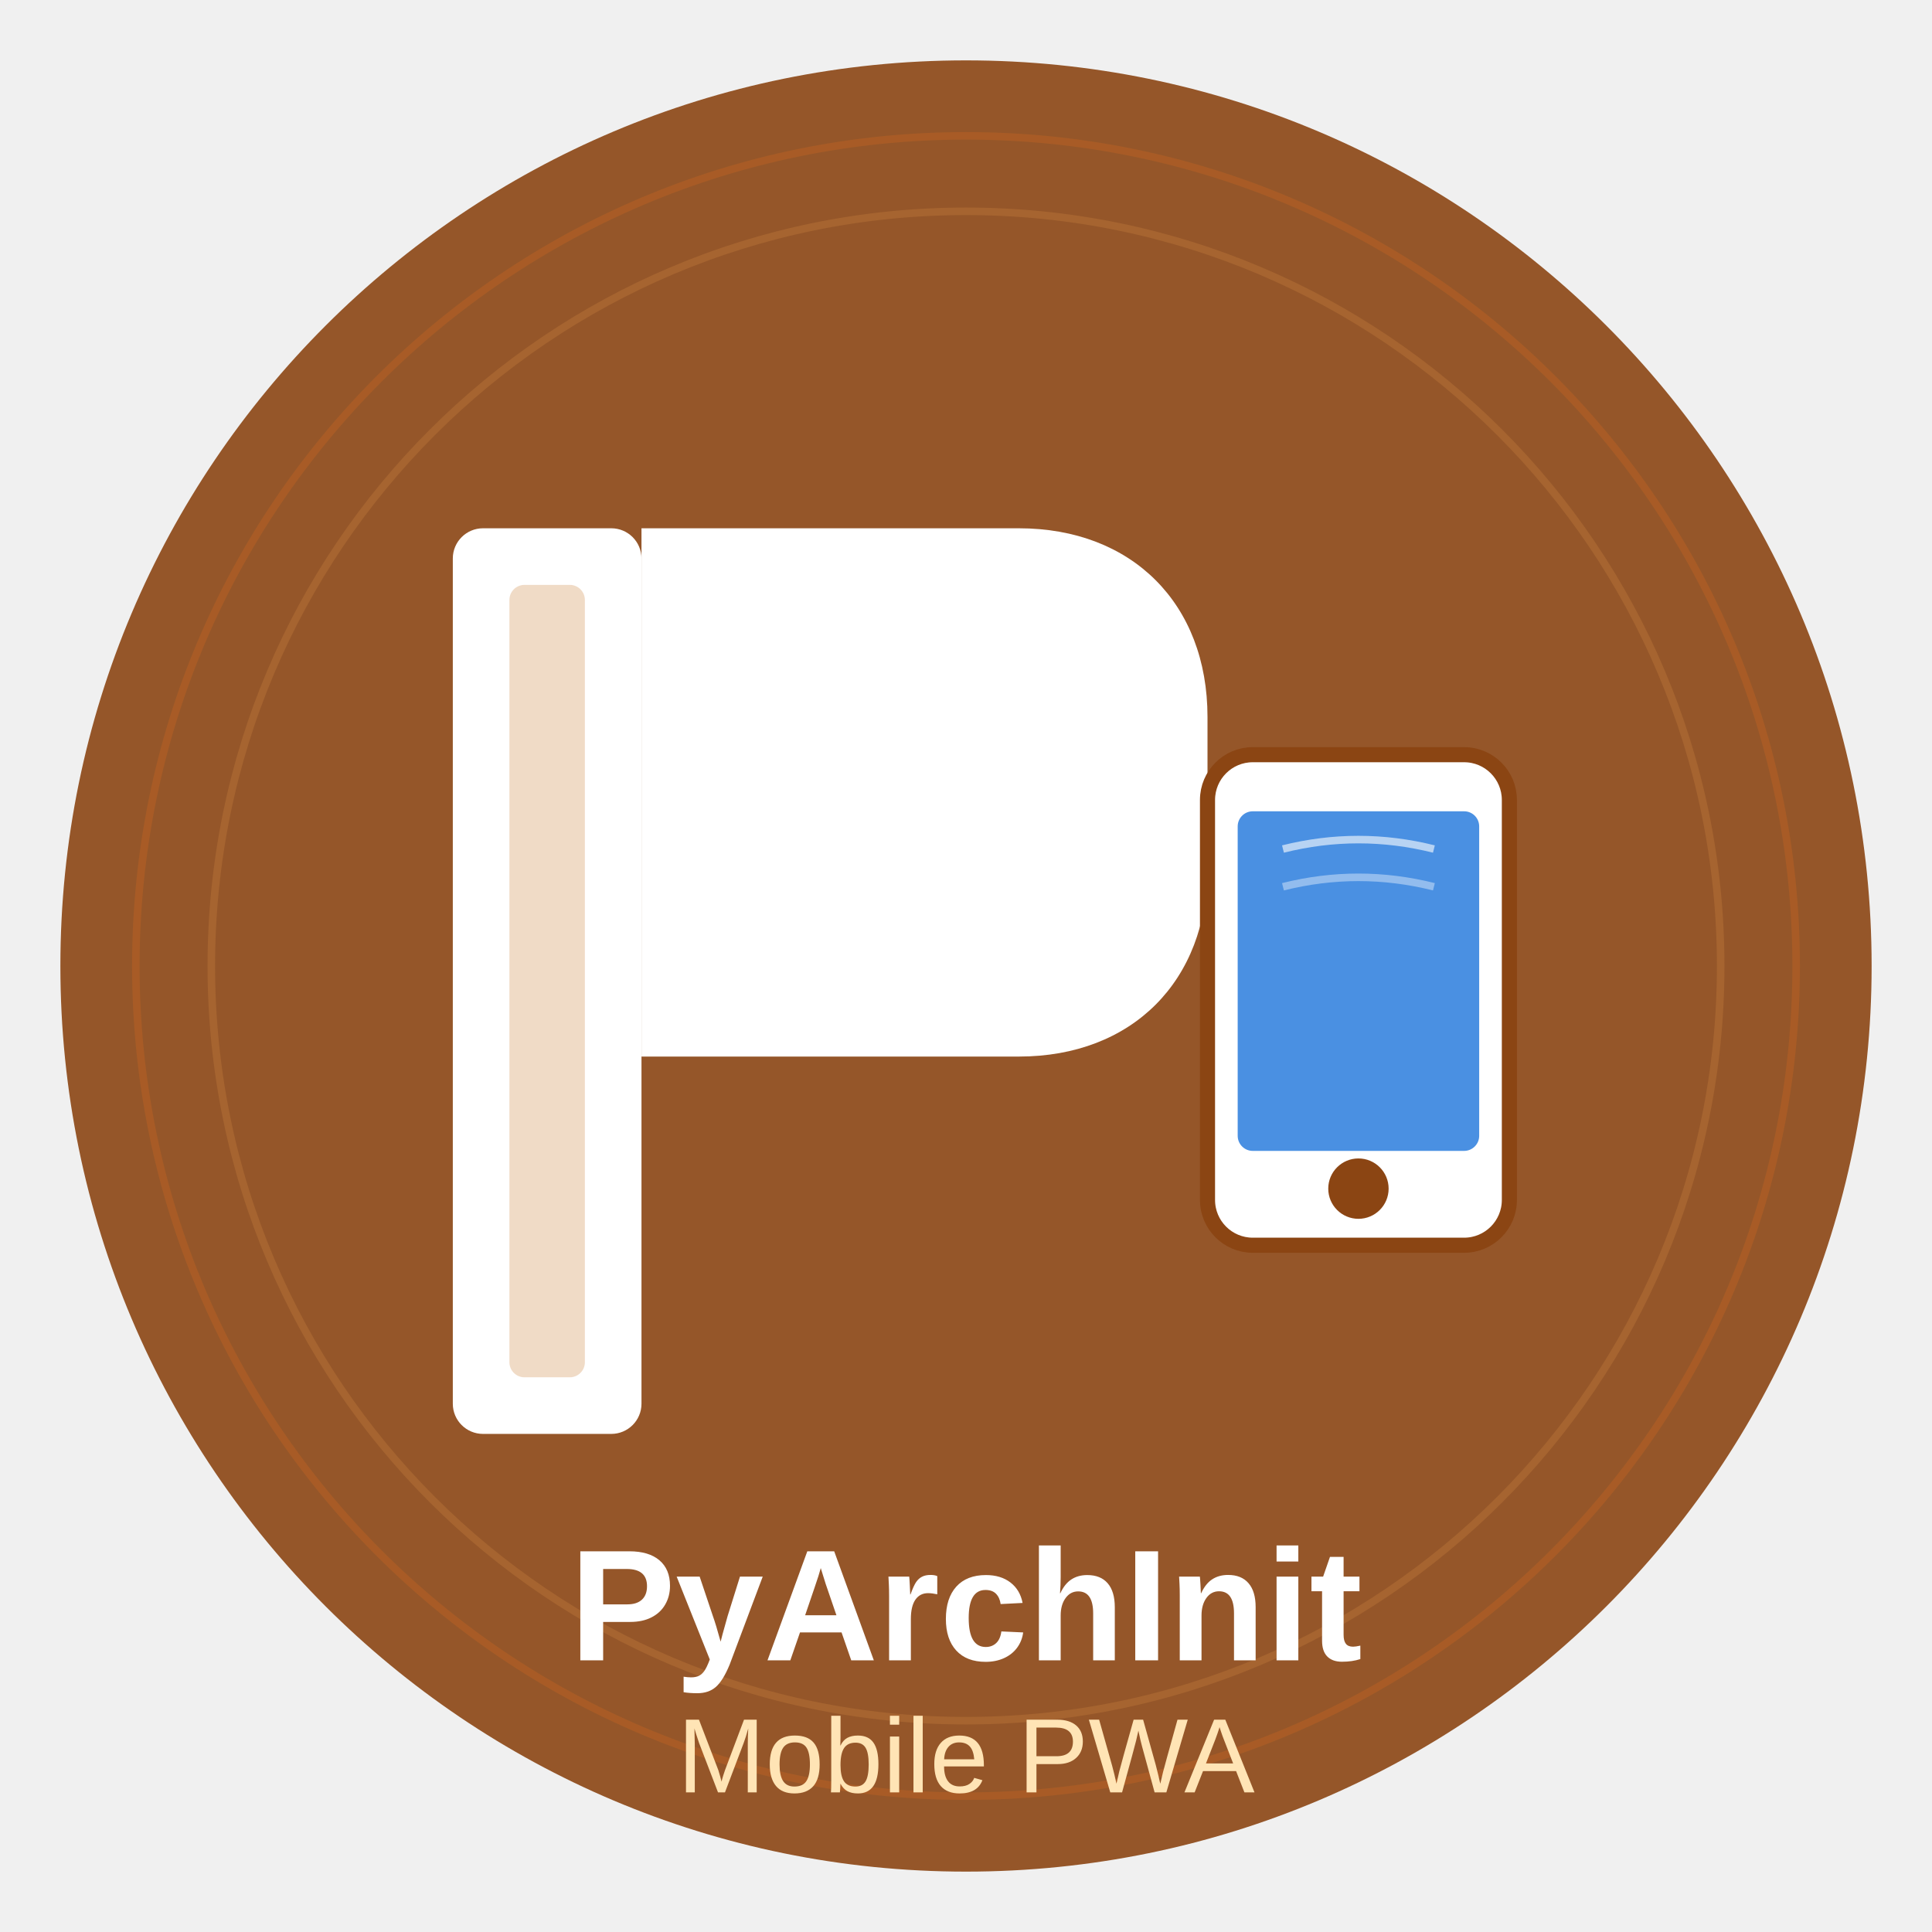
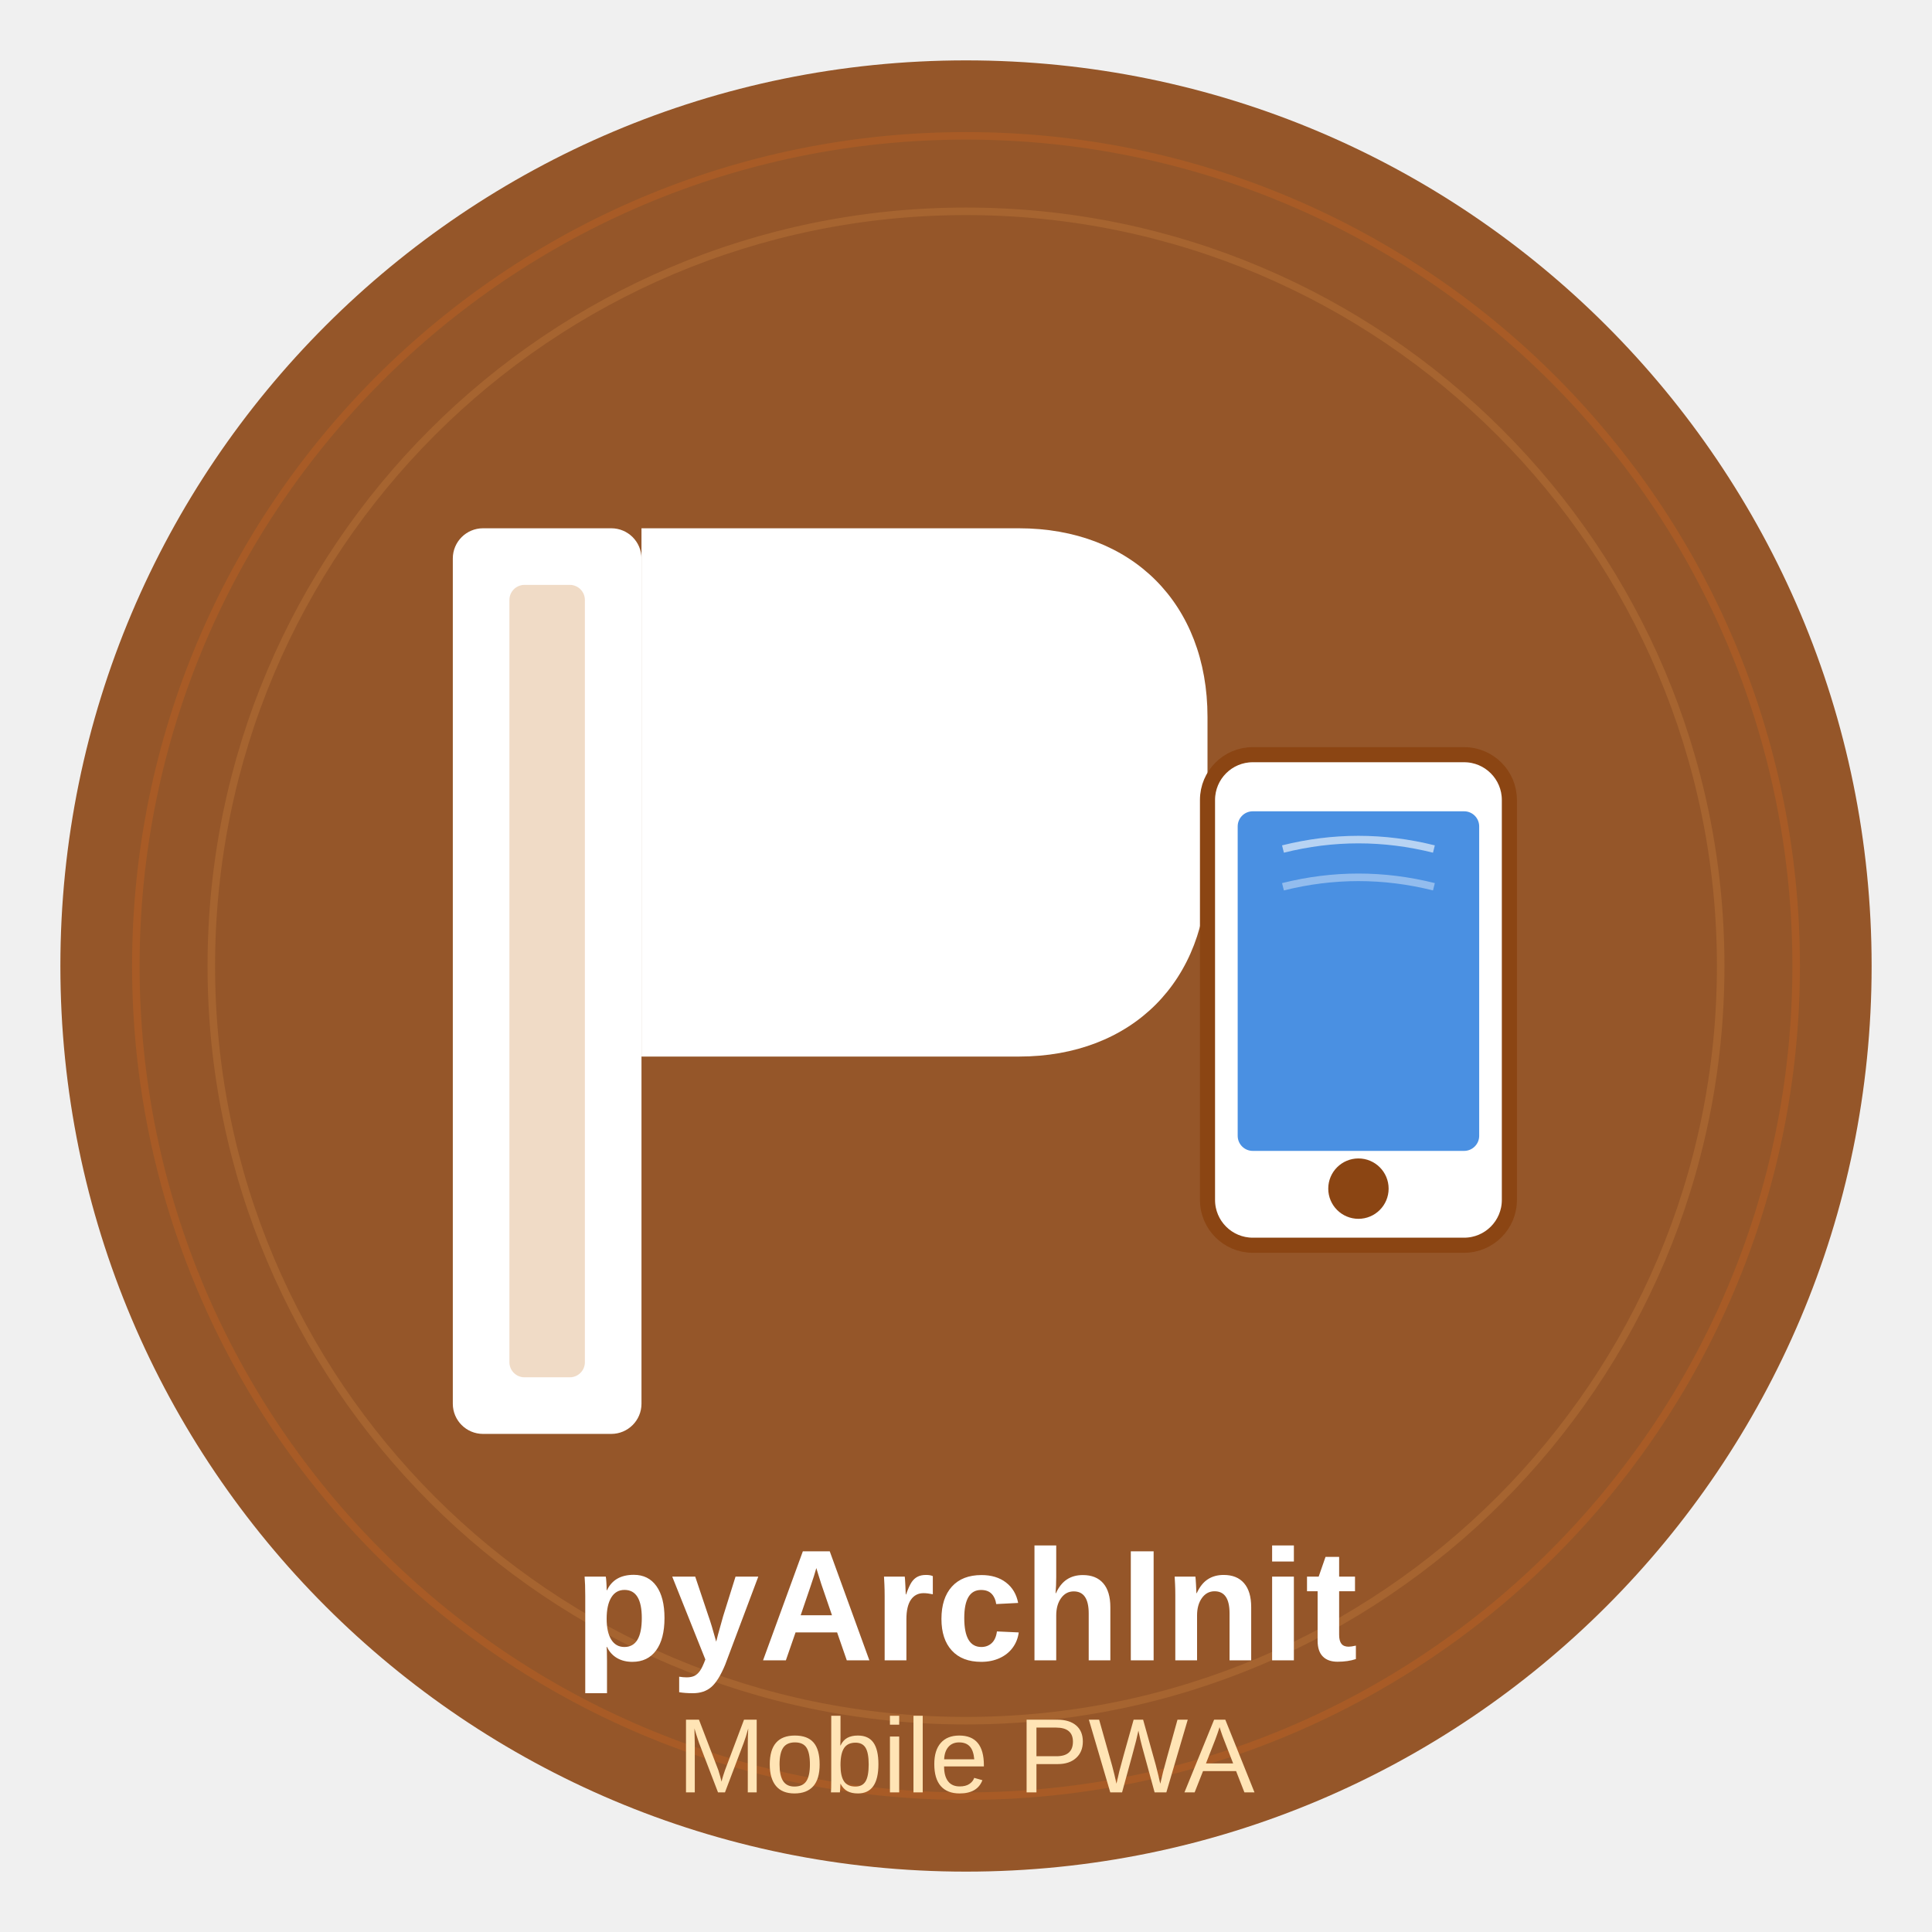
<svg xmlns="http://www.w3.org/2000/svg" viewBox="0 0 512 512">
  <circle cx="256" cy="256" r="240" fill="#8B4513" opacity="0.9" />
  <circle cx="256" cy="256" r="220" fill="none" stroke="#D2691E" stroke-width="2" opacity="0.3" />
  <circle cx="256" cy="256" r="200" fill="none" stroke="#CD853F" stroke-width="2" opacity="0.3" />
  <g transform="translate(120, 140)">
    <rect x="0" y="0" width="50" height="240" fill="#FFFFFF" rx="8" />
    <path d="M 50 0 L 150 0 C 180 0 200 20 200 50 L 200 90 C 200 120 180 140 150 140 L 50 140 Z" fill="#FFFFFF" />
    <rect x="15" y="15" width="20" height="210" fill="#CD853F" opacity="0.3" rx="4" />
  </g>
  <g transform="translate(320, 200)">
    <rect x="0" y="0" width="80" height="130" rx="12" fill="#FFFFFF" stroke="#8B4513" stroke-width="4" />
    <rect x="8" y="15" width="64" height="90" rx="4" fill="#4A90E2" />
    <circle cx="40" cy="115" r="8" fill="#8B4513" />
    <path d="M 20 25 Q 40 20 60 25" fill="none" stroke="#FFFFFF" stroke-width="2" opacity="0.6" />
    <path d="M 20 35 Q 40 30 60 35" fill="none" stroke="#FFFFFF" stroke-width="2" opacity="0.4" />
  </g>
-   <text x="256" y="440" font-family="Arial, sans-serif" font-size="42" font-weight="bold" fill="#FFFFFF" text-anchor="middle">PyArchInit</text>
+   <text x="256" y="440" font-family="Arial, sans-serif" font-size="42" font-weight="bold" fill="#FFFFFF" text-anchor="middle">pyArchInit</text>
  <text x="256" y="475" font-family="Arial, sans-serif" font-size="28" font-weight="normal" fill="#FFE4B5" text-anchor="middle">Mobile PWA</text>
</svg>
